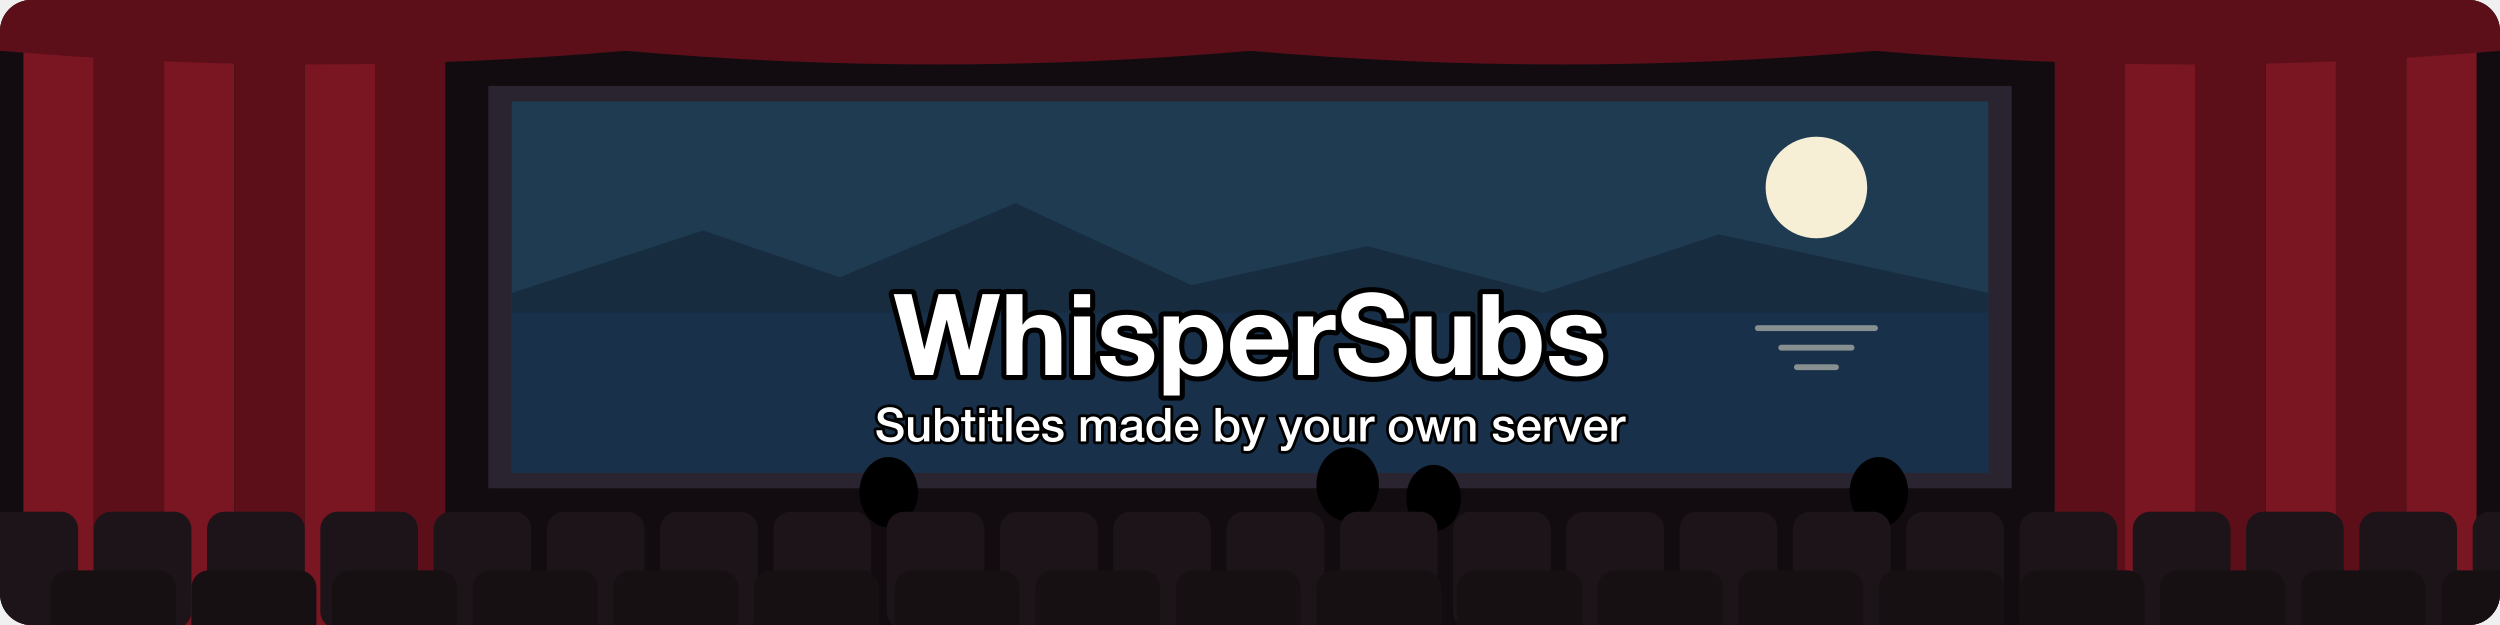
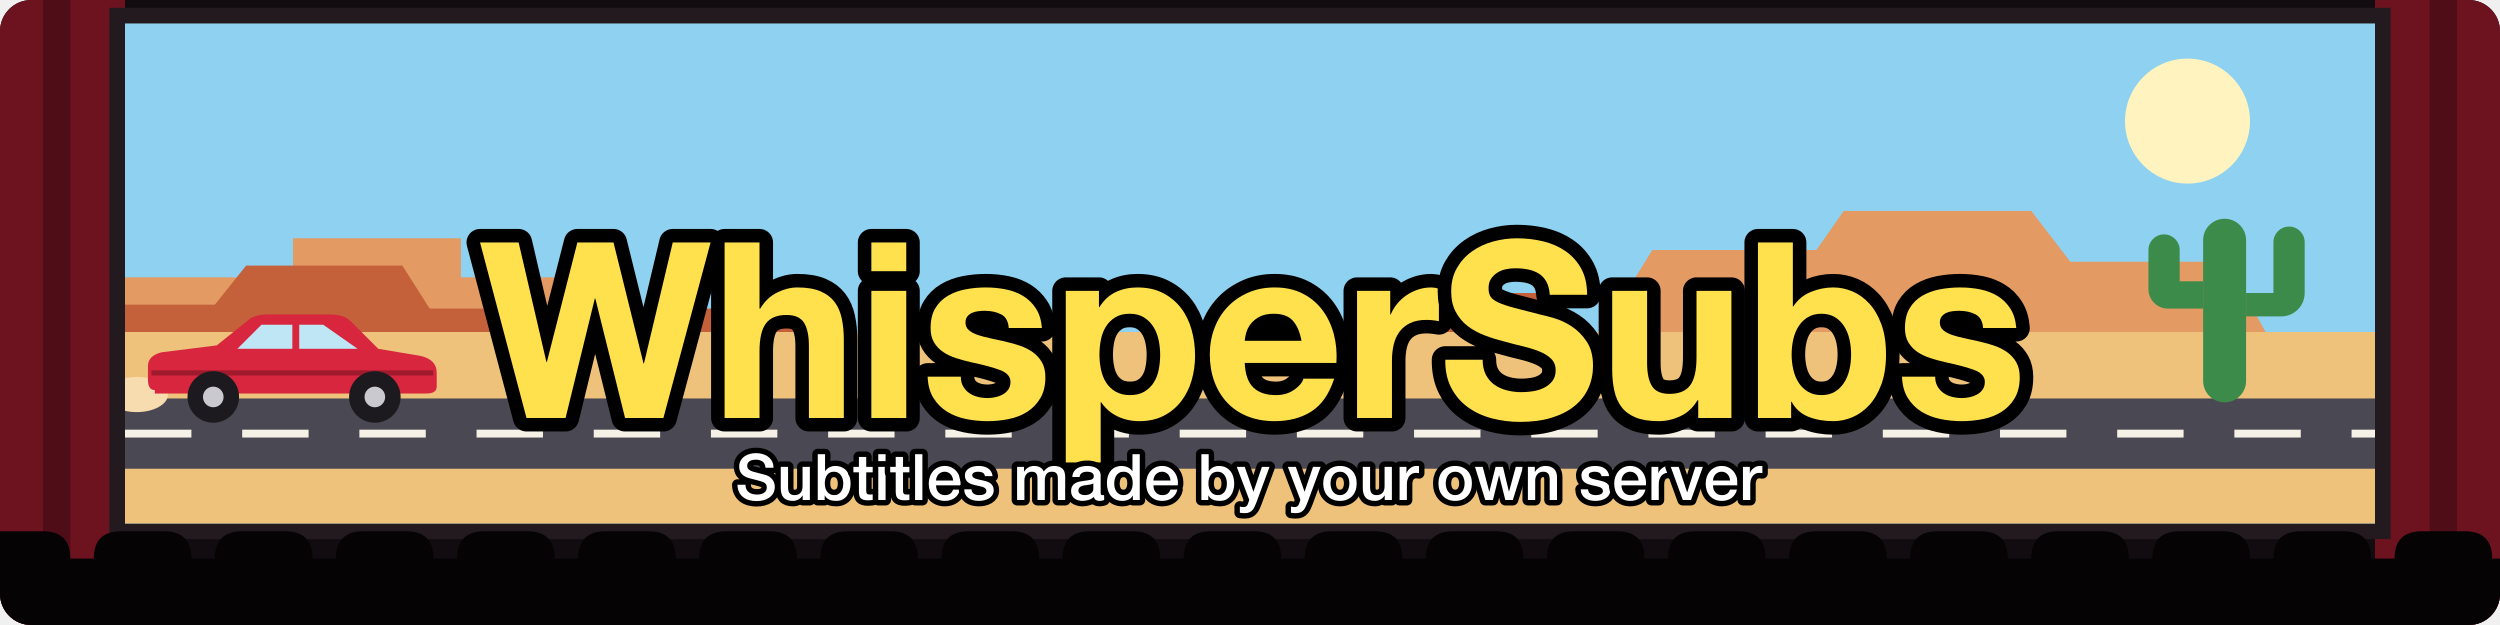
<svg xmlns="http://www.w3.org/2000/svg" viewBox="0 0 1280 320" width="1280" height="320" role="img" aria-label="WhisperSubs: subtitles made by your own server">
  <defs>
+     <path id="h58" d="M176 237H24Q23 171 48.0 123.0Q73 75 115.5 44.0Q158 13 213.5 -1.5Q269 -16 328 -16Q401 -16 456.5 1.0Q512 18 549.5 48.5Q587 79 606.0 121.0Q625 163 625 212Q625 272 599.5 310.5Q574 349 539.0 372.0Q504 395 468.5 405.5Q433 416 413 420Q346 437 304.5 448.0Q263 459 239.5 470.0Q216 481 208.0 494.0Q200 507 200 528Q200 551 210.0 566.0Q220 581 235.5 591.0Q251 601 270.0 605.0Q289 609 308 609Q337 609 361.5 604.0Q386 599 405.0 587.0Q424 575 435.5 554.0Q447 533 449 501H601Q601 563 577.5 606.5Q554 650 514.0 678.0Q474 706 422.5 718.5Q371 731 315 731Q267 731 219.0 718.0Q171 705 133.0 678.0Q95 651 71.5 610.5Q48 570 48 515Q48 466 66.5 431.5Q85 397 115.0 374.0Q145 351 183.0 336.5Q221 322 261 312Q300 301 338.0 292.0Q376 283 406.0 271.0Q436 259 454.5 241.0Q473 223 473 194Q473 167 459.0 149.5Q445 132 424.0 122.0Q403 112 379.0 108.5Q355 105 334 105Q303 105 274.0 112.5Q245 120 223.5 135.5Q202 151 189.0 176.0Q176 201 176 237Z" />
    <path id="h62" d="M749 0 941 714H787L670 222H668L546 714H399L275 228H273L160 714H3L192 0H351L470 486H472L593 0Z" />
+     <path id="h73" d="M433 258Q433 226 426.0 196.0Q419 166 404.0 143.0Q389 120 366.5 106.5Q344 93 312 93Q281 93 258.0 106.5Q235 120 220.0 143.0Q205 166 198.0 196.0Q191 226 191 258Q191 291 198.0 321.0Q205 351 220.0 374.0Q235 397 258.0 410.5Q281 424 312 424Q344 424 366.5 410.5Q389 397 404.0 374.0Q419 351 426.0 321.0Q433 291 433 258ZM54 714V0H189V66H191Q214 23 259.0 5.0Q304 -13 361 -13Q400 -13 438.0 3.0Q476 19 506.5 52.0Q537 85 556.0 136.5Q575 188 575 259Q575 330 556.0 381.5Q537 433 506.5 466.0Q476 499 438.0 515.0Q400 531 361 531Q313 531 268.5 512.5Q224 494 198 454H196V714Z" />
+     <path id="h76" d="M402 314H171Q172 329 177.5 348.0Q183 367 196.5 384.0Q210 401 232.5 412.5Q255 424 289 424Q341 424 366.5 396.0Q392 368 402 314ZM171 224H544Q548 284 534.0 339.0Q520 394 488.5 437.0Q457 480 408.0 505.5Q359 531 293 531Q234 531 185.5 510.0Q137 489 102.0 452.5Q67 416 48.0 366.0Q29 316 29 258Q29 198 47.5 148.0Q66 98 100.0 62.0Q134 26 183.0 6.5Q232 -13 293 -13Q381 -13 443.0 27.0Q505 67 535 160H410Q403 136 372.0 114.5Q341 93 298 93Q238 93 206.0 124.0Q174 155 171 224Z" />
    <path id="h79" d="M54 714V0H196V271Q196 350 222.0 384.5Q248 419 306 419Q357 419 377.0 387.5Q397 356 397 292V0H539V318Q539 366 530.5 405.5Q522 445 501.0 472.5Q480 500 443.5 515.5Q407 531 350 531Q310 531 268.0 510.5Q226 490 199 445H196V714Z" />
    <path id="h80" d="M200 597V714H58V597ZM58 517V0H200V517Z" />
+     <path id="h87" d="M315 93Q281 93 257.0 107.0Q233 121 218.5 143.5Q204 166 197.5 196.0Q191 226 191 257Q191 289 197.0 319.0Q203 349 217.5 372.0Q232 395 255.5 409.5Q279 424 314 424Q348 424 371.5 409.5Q395 395 410.0 371.5Q425 348 431.5 318.0Q438 288 438 257Q438 226 432.0 196.0Q426 166 411.5 143.5Q397 121 373.5 107.0Q350 93 315 93ZM54 517V-181H196V64H198Q224 26 264.5 6.5Q305 -13 353 -13Q410 -13 452.5 9.0Q495 31 523.5 68.0Q552 105 566.0 153.0Q580 201 580 253Q580 308 566.0 358.5Q552 409 523.0 447.0Q494 485 450.0 508.0Q406 531 345 531Q297 531 257.0 512.0Q217 493 191 451H189V517Z" />
+     <path id="h89" d="M54 517V0H196V233Q196 268 203.0 298.0Q210 328 226.5 350.5Q243 373 270.0 386.0Q297 399 336 399Q349 399 363.0 397.5Q377 396 387 394V526Q370 531 356 531Q329 531 304.0 523.0Q279 515 257.0 500.5Q235 486 218.0 465.5Q201 445 191 421H189V517Z" />
    <path id="h90" d="M164 168H29Q31 116 52.5 81.5Q74 47 107.5 26.0Q141 5 184.0 -4.0Q227 -13 272 -13Q316 -13 358.5 -4.5Q401 4 434.0 25.0Q467 46 487.5 80.5Q508 115 508 166Q508 202 494.0 226.5Q480 251 457.0 267.5Q434 284 404.5 294.0Q375 304 344 311Q314 318 285.0 324.0Q256 330 233.5 337.5Q211 345 197.0 357.0Q183 369 183 388Q183 404 191.0 413.5Q199 423 210.5 428.0Q222 433 236.0 434.5Q250 436 262 436Q300 436 328.0 421.5Q356 407 359 366H494Q490 414 469.5 445.5Q449 477 418.0 496.0Q387 515 347.5 523.0Q308 531 266 531Q224 531 184.0 523.5Q144 516 112.0 497.5Q80 479 60.5 447.0Q41 415 41 365Q41 331 55.0 307.5Q69 284 92.0 268.5Q115 253 144.5 243.5Q174 234 205 227Q281 211 323.5 195.0Q366 179 366 147Q366 128 357.0 115.5Q348 103 334.5 95.5Q321 88 304.5 84.5Q288 81 273 81Q252 81 232.5 86.0Q213 91 198.0 101.5Q183 112 173.5 128.5Q164 145 164 168Z" />
-     <path id="h87" d="M315 93Q281 93 257.0 107.0Q233 121 218.5 143.5Q204 166 197.5 196.0Q191 226 191 257Q191 289 197.0 319.0Q203 349 217.5 372.0Q232 395 255.5 409.5Q279 424 314 424Q348 424 371.5 409.5Q395 395 410.0 371.5Q425 348 431.5 318.0Q438 288 438 257Q438 226 432.0 196.0Q426 166 411.5 143.5Q397 121 373.5 107.0Q350 93 315 93ZM54 517V-181H196V64H198Q224 26 264.5 6.5Q305 -13 353 -13Q410 -13 452.5 9.0Q495 31 523.5 68.0Q552 105 566.0 153.0Q580 201 580 253Q580 308 566.0 358.5Q552 409 523.0 447.0Q494 485 450.0 508.0Q406 531 345 531Q297 531 257.0 512.0Q217 493 191 451H189V517Z" />
-     <path id="h76" d="M402 314H171Q172 329 177.5 348.0Q183 367 196.5 384.0Q210 401 232.5 412.5Q255 424 289 424Q341 424 366.5 396.0Q392 368 402 314ZM171 224H544Q548 284 534.0 339.0Q520 394 488.5 437.0Q457 480 408.0 505.5Q359 531 293 531Q234 531 185.5 510.0Q137 489 102.0 452.5Q67 416 48.0 366.0Q29 316 29 258Q29 198 47.5 148.0Q66 98 100.0 62.0Q134 26 183.0 6.5Q232 -13 293 -13Q381 -13 443.0 27.0Q505 67 535 160H410Q403 136 372.0 114.5Q341 93 298 93Q238 93 206.0 124.0Q174 155 171 224Z" />
-     <path id="h89" d="M54 517V0H196V233Q196 268 203.0 298.0Q210 328 226.5 350.5Q243 373 270.0 386.0Q297 399 336 399Q349 399 363.0 397.5Q377 396 387 394V526Q370 531 356 531Q329 531 304.0 523.0Q279 515 257.0 500.5Q235 486 218.0 465.5Q201 445 191 421H189V517Z" />
-     <path id="h58" d="M176 237H24Q23 171 48.0 123.0Q73 75 115.5 44.0Q158 13 213.5 -1.5Q269 -16 328 -16Q401 -16 456.5 1.0Q512 18 549.5 48.5Q587 79 606.0 121.0Q625 163 625 212Q625 272 599.5 310.5Q574 349 539.0 372.0Q504 395 468.5 405.5Q433 416 413 420Q346 437 304.5 448.0Q263 459 239.5 470.0Q216 481 208.0 494.0Q200 507 200 528Q200 551 210.0 566.0Q220 581 235.5 591.0Q251 601 270.0 605.0Q289 609 308 609Q337 609 361.5 604.0Q386 599 405.0 587.0Q424 575 435.5 554.0Q447 533 449 501H601Q601 563 577.5 606.5Q554 650 514.0 678.0Q474 706 422.5 718.5Q371 731 315 731Q267 731 219.0 718.0Q171 705 133.0 678.0Q95 651 71.5 610.5Q48 570 48 515Q48 466 66.5 431.5Q85 397 115.0 374.0Q145 351 183.0 336.5Q221 322 261 312Q300 301 338.0 292.0Q376 283 406.0 271.0Q436 259 454.5 241.0Q473 223 473 194Q473 167 459.0 149.5Q445 132 424.0 122.0Q403 112 379.0 108.5Q355 105 334 105Q303 105 274.0 112.5Q245 120 223.5 135.5Q202 151 189.0 176.0Q176 201 176 237Z" />
    <path id="h92" d="M539 0V517H397V246Q397 167 371.0 132.5Q345 98 287 98Q236 98 216.0 129.5Q196 161 196 225V517H54V199Q54 151 62.5 111.5Q71 72 92.0 44.5Q113 17 149.5 2.0Q186 -13 243 -13Q288 -13 331.0 7.0Q374 27 401 72H404V0Z" />
-     <path id="h73" d="M433 258Q433 226 426.0 196.0Q419 166 404.0 143.0Q389 120 366.5 106.5Q344 93 312 93Q281 93 258.0 106.5Q235 120 220.0 143.0Q205 166 198.0 196.0Q191 226 191 258Q191 291 198.0 321.0Q205 351 220.0 374.0Q235 397 258.0 410.5Q281 424 312 424Q344 424 366.5 410.5Q389 397 404.0 374.0Q419 351 426.0 321.0Q433 291 433 258ZM54 714V0H189V66H191Q214 23 259.0 5.0Q304 -13 361 -13Q400 -13 438.0 3.0Q476 19 506.5 52.0Q537 85 556.0 136.5Q575 188 575 259Q575 330 556.0 381.5Q537 433 506.5 466.0Q476 499 438.0 515.0Q400 531 361 531Q313 531 268.5 512.5Q224 494 198 454H196V714Z" />
    <path id="m54" d="M158 238Q158 197 172.0 168.0Q186 139 211.0 120.5Q236 102 268.5 93.5Q301 85 339 85Q380 85 409.0 94.5Q438 104 456.0 119.0Q474 134 482.0 153.5Q490 173 490 193Q490 234 471.5 253.5Q453 273 431 281Q393 295 342.5 307.5Q292 320 218 340Q172 352 141.5 371.5Q111 391 93.0 415.0Q75 439 67.5 466.0Q60 493 60 521Q60 575 82.5 614.5Q105 654 142.0 680.0Q179 706 226.0 718.5Q273 731 321 731Q377 731 426.5 716.5Q476 702 513.5 673.0Q551 644 573.0 601.5Q595 559 595 503H470Q465 572 423.0 600.5Q381 629 316 629Q294 629 271.0 624.5Q248 620 229.0 609.5Q210 599 197.5 581.0Q185 563 185 536Q185 498 208.5 476.5Q232 455 270 444Q274 443 301.5 435.5Q329 428 363.0 419.0Q397 410 429.5 401.5Q462 393 476 389Q511 378 537.0 359.0Q563 340 580.5 315.5Q598 291 606.5 263.0Q615 235 615 207Q615 147 590.5 104.5Q566 62 526.0 35.0Q486 8 435.0 -4.5Q384 -17 331 -17Q270 -17 216.0 -2.0Q162 13 122.0 44.0Q82 75 58.0 123.5Q34 172 33 238Z" />
-     <path id="m88" d="M514 0H402V72H400Q379 33 337.5 9.5Q296 -14 253 -14Q151 -14 105.5 36.5Q60 87 60 189V517H174V200Q174 132 200.0 104.0Q226 76 273 76Q309 76 333.0 87.0Q357 98 372.0 116.5Q387 135 393.5 161.0Q400 187 400 217V517H514Z" />
+     <path id="m68" d="M493 115Q493 94 498.5 85.0Q504 76 520 76Q525 76 532 76Q539 76 548 78V-1Q542 -3 532.5 -5.5Q523 -8 513.0 -10.0Q503 -12 493.0 -13.0Q483 -14 476 -14Q441 -14 418.0 0.0Q395 14 388 49Q354 16 304.5 1.0Q255 -14 209 -14Q174 -14 142.0 -4.5Q110 5 85.5 23.5Q61 42 46.5 70.5Q32 99 32 137Q32 185 49.5 215.0Q67 245 95.5 262.0Q124 279 159.5 286.5Q195 294 231 298Q262 304 290.0 306.5Q318 309 339.5 315.0Q361 321 373.5 333.5Q386 346 386 371Q386 393 375.5 407.0Q365 421 349.5 428.5Q334 436 315.0 438.5Q296 441 279 441Q231 441 200.0 421.0Q169 401 165 359H51Q54 409 75.0 442.0Q96 475 128.5 495.0Q161 515 202.0 523.0Q243 531 286 531Q324 531 361.0 523.0Q398 515 427.5 497.0Q457 479 475.0 450.5Q493 422 493 381ZM379 259Q353 242 315.0 238.5Q277 235 239 228Q221 225 204.0 219.5Q187 214 174.0 204.5Q161 195 153.5 179.5Q146 164 146 142Q146 123 157.0 110.0Q168 97 183.5 89.5Q199 82 217.5 79.0Q236 76 251 76Q270 76 292.0 81.0Q314 86 333.5 98.0Q353 110 366.0 128.5Q379 147 379 174Z" />
    <path id="m69" d="M63 714H177V450H179Q191 469 208.0 484.0Q225 499 245.5 509.5Q266 520 288.5 525.5Q311 531 333 531Q394 531 439.5 509.5Q485 488 515.0 450.5Q545 413 560.0 363.0Q575 313 575 256Q575 204 561.5 155.0Q548 106 520.5 68.5Q493 31 451.0 8.5Q409 -14 352 -14Q326 -14 299.5 -10.5Q273 -7 249.0 3.0Q225 13 205.5 29.0Q186 45 173 71H171V0H63ZM461 258Q461 293 452.0 326.0Q443 359 425.0 384.5Q407 410 380.0 425.5Q353 441 318 441Q246 441 209.5 391.0Q173 341 173 258Q173 219 182.5 185.5Q192 152 211.0 128.0Q230 104 256.5 90.0Q283 76 318 76Q357 76 384.0 92.0Q411 108 428.5 133.5Q446 159 453.5 191.5Q461 224 461 258Z" />
-     <path id="m87" d="M8 517H94V672H208V517H311V432H208V156Q208 138 209.5 125.0Q211 112 216.5 103.0Q222 94 233.0 89.5Q244 85 263 85Q275 85 287.0 85.5Q299 86 311 89V1Q292 -1 274.0 -3.0Q256 -5 237 -5Q192 -5 164.5 3.5Q137 12 121.5 28.5Q106 45 100.5 70.0Q95 95 94 127V432H8Z" />
+     <path id="m71" d="M547 0H439V70H437Q414 25 370.0 5.5Q326 -14 277 -14Q216 -14 170.5 7.5Q125 29 95.0 66.0Q65 103 50.0 153.5Q35 204 35 262Q35 332 54.0 383.0Q73 434 104.5 467.0Q136 500 176.5 515.5Q217 531 259 531Q283 531 308.0 526.5Q333 522 356.0 512.0Q379 502 398.5 486.5Q418 471 431 450H433V714H547ZM149 253Q149 220 157.5 188.0Q166 156 183.5 131.0Q201 106 228.0 91.0Q255 76 292 76Q330 76 357.5 92.0Q385 108 402.5 134.0Q420 160 428.5 192.5Q437 225 437 259Q437 345 398.5 393.0Q360 441 294 441Q254 441 226.5 424.5Q199 408 181.5 381.5Q164 355 156.5 321.5Q149 288 149 253Z" />
+     <path id="m72" d="M415 304Q413 331 403.5 356.0Q394 381 377.5 399.5Q361 418 337.5 429.5Q314 441 285 441Q255 441 230.5 430.5Q206 420 188.5 401.5Q171 383 160.5 358.0Q150 333 149 304ZM149 229Q149 199 157.5 171.0Q166 143 183.0 122.0Q200 101 226.0 88.5Q252 76 288 76Q338 76 368.5 97.5Q399 119 414 162H522Q513 120 491.0 87.0Q469 54 438.0 31.5Q407 9 368.5 -2.5Q330 -14 288 -14Q227 -14 180.0 6.0Q133 26 100.5 62.0Q68 98 51.5 148.0Q35 198 35 258Q35 313 52.5 362.5Q70 412 102.5 449.5Q135 487 181.0 509.0Q227 531 285 531Q346 531 394.5 505.5Q443 480 475.0 438.0Q507 396 521.5 341.5Q536 287 529 229Z" />
    <path id="m76" d="M63 714H177V606H63ZM63 517H177V0H63Z" />
    <path id="m79" d="M63 714H177V0H63Z" />
-     <path id="m72" d="M415 304Q413 331 403.5 356.0Q394 381 377.5 399.5Q361 418 337.5 429.5Q314 441 285 441Q255 441 230.5 430.5Q206 420 188.5 401.5Q171 383 160.5 358.0Q150 333 149 304ZM149 229Q149 199 157.5 171.0Q166 143 183.0 122.0Q200 101 226.0 88.5Q252 76 288 76Q338 76 368.5 97.5Q399 119 414 162H522Q513 120 491.0 87.0Q469 54 438.0 31.5Q407 9 368.5 -2.5Q330 -14 288 -14Q227 -14 180.0 6.0Q133 26 100.5 62.0Q68 98 51.5 148.0Q35 198 35 258Q35 313 52.5 362.5Q70 412 102.5 449.5Q135 487 181.0 509.0Q227 531 285 531Q346 531 394.5 505.5Q443 480 475.0 438.0Q507 396 521.5 341.5Q536 287 529 229Z" />
-     <path id="m86" d="M146 166Q151 116 184.0 96.0Q217 76 263 76Q279 76 299.5 78.5Q320 81 338.0 88.0Q356 95 367.5 108.5Q379 122 378.0 144.0Q377 166 362.0 180.0Q347 194 323.5 202.5Q300 211 270.0 217.0Q240 223 209 230Q177 237 147.5 247.0Q118 257 94.5 274.0Q71 291 57.0 317.5Q43 344 43 383Q43 425 63.5 453.5Q84 482 115.5 499.5Q147 517 185.5 524.0Q224 531 259 531Q299 531 335.5 522.5Q372 514 401.5 495.0Q431 476 450.5 445.5Q470 415 475 372H356Q348 413 318.5 427.0Q289 441 251 441Q239 441 222.5 439.0Q206 437 191.5 431.5Q177 426 167.0 415.5Q157 405 157 388Q157 367 171.5 354.0Q186 341 209.5 332.5Q233 324 263.0 318.0Q293 312 325 305Q356 298 386.0 288.0Q416 278 439.5 261.0Q463 244 477.5 218.0Q492 192 492 154Q492 108 471.0 76.0Q450 44 416.5 24.0Q383 4 342.0 -5.0Q301 -14 261 -14Q212 -14 170.5 -3.0Q129 8 98.5 30.5Q68 53 50.5 86.5Q33 120 32 166Z" />
    <path id="m80" d="M60 517H168V445H171Q184 464 199.0 480.0Q214 496 232.5 507.0Q251 518 275.0 524.5Q299 531 330 531Q377 531 417.5 510.0Q458 489 475 445Q504 485 542.0 508.0Q580 531 637 531Q719 531 764.5 491.0Q810 451 810 357V0H696V302Q696 333 694.0 358.5Q692 384 682.5 402.5Q673 421 654.0 431.0Q635 441 602 441Q544 441 518.0 405.0Q492 369 492 303V0H378V332Q378 386 358.5 413.5Q339 441 287 441Q265 441 244.5 432.0Q224 423 208.5 406.0Q193 389 183.5 364.0Q174 339 174 307V0H60Z" />
-     <path id="m68" d="M493 115Q493 94 498.5 85.0Q504 76 520 76Q525 76 532 76Q539 76 548 78V-1Q542 -3 532.5 -5.5Q523 -8 513.0 -10.0Q503 -12 493.0 -13.0Q483 -14 476 -14Q441 -14 418.0 0.0Q395 14 388 49Q354 16 304.5 1.0Q255 -14 209 -14Q174 -14 142.0 -4.5Q110 5 85.5 23.5Q61 42 46.5 70.5Q32 99 32 137Q32 185 49.5 215.0Q67 245 95.5 262.0Q124 279 159.5 286.5Q195 294 231 298Q262 304 290.0 306.5Q318 309 339.5 315.0Q361 321 373.5 333.5Q386 346 386 371Q386 393 375.5 407.0Q365 421 349.5 428.5Q334 436 315.0 438.5Q296 441 279 441Q231 441 200.0 421.0Q169 401 165 359H51Q54 409 75.0 442.0Q96 475 128.5 495.0Q161 515 202.0 523.0Q243 531 286 531Q324 531 361.0 523.0Q398 515 427.5 497.0Q457 479 475.0 450.5Q493 422 493 381ZM379 259Q353 242 315.0 238.5Q277 235 239 228Q221 225 204.0 219.5Q187 214 174.0 204.5Q161 195 153.5 179.5Q146 164 146 142Q146 123 157.0 110.0Q168 97 183.5 89.5Q199 82 217.5 79.0Q236 76 251 76Q270 76 292.0 81.0Q314 86 333.5 98.0Q353 110 366.0 128.5Q379 147 379 174Z" />
-     <path id="m71" d="M547 0H439V70H437Q414 25 370.0 5.5Q326 -14 277 -14Q216 -14 170.5 7.5Q125 29 95.0 66.0Q65 103 50.0 153.5Q35 204 35 262Q35 332 54.0 383.0Q73 434 104.5 467.0Q136 500 176.5 515.5Q217 531 259 531Q283 531 308.0 526.5Q333 522 356.0 512.0Q379 502 398.5 486.5Q418 471 431 450H433V714H547ZM149 253Q149 220 157.5 188.0Q166 156 183.5 131.0Q201 106 228.0 91.0Q255 76 292 76Q330 76 357.5 92.0Q385 108 402.5 134.0Q420 160 428.5 192.5Q437 225 437 259Q437 345 398.5 393.0Q360 441 294 441Q254 441 226.5 424.5Q199 408 181.5 381.5Q164 355 156.5 321.5Q149 288 149 253Z" />
-     <path id="m92" d="M3 517H128L263 131H265L396 517H515L314 -28Q300 -63 286.5 -95.0Q273 -127 253.5 -151.5Q234 -176 205.0 -190.5Q176 -205 131 -205Q91 -205 52 -199V-103Q66 -105 79.0 -107.5Q92 -110 106 -110Q126 -110 139.0 -105.0Q152 -100 160.5 -90.5Q169 -81 175.0 -68.0Q181 -55 186 -38L199 2Z" />
+     <path id="m81" d="M60 517H168V441L170 439Q196 482 238.0 506.5Q280 531 331 531Q416 531 465.0 487.0Q514 443 514 355V0H400V325Q398 386 374.0 413.5Q350 441 299 441Q270 441 247.0 430.5Q224 420 208.0 401.5Q192 383 183.0 358.0Q174 333 174 305V0H60Z" />
    <path id="m82" d="M297 -14Q235 -14 186.5 6.5Q138 27 104.5 63.0Q71 99 53.5 149.0Q36 199 36 259Q36 318 53.5 368.0Q71 418 104.5 454.0Q138 490 186.5 510.5Q235 531 297 531Q359 531 407.5 510.5Q456 490 489.5 454.0Q523 418 540.5 368.0Q558 318 558 259Q558 199 540.5 149.0Q523 99 489.5 63.0Q456 27 407.5 6.5Q359 -14 297 -14ZM297 76Q335 76 363.0 92.0Q391 108 409.0 134.0Q427 160 435.5 192.5Q444 225 444 259Q444 292 435.5 325.0Q427 358 409.0 383.5Q391 409 363.0 425.0Q335 441 297 441Q259 441 231.0 425.0Q203 409 185.0 383.5Q167 358 158.5 325.0Q150 292 150 259Q150 225 158.5 192.5Q167 160 185.0 134.0Q203 108 231.0 92.0Q259 76 297 76Z" />
    <path id="m85" d="M60 517H167V417H169Q174 438 188.5 458.0Q203 478 223.5 494.5Q244 511 269.0 521.0Q294 531 320 531Q340 531 347.5 530.0Q355 529 363 528V418Q351 420 338.5 421.5Q326 423 314 423Q285 423 259.5 411.5Q234 400 215.0 377.5Q196 355 185.0 322.0Q174 289 174 246V0H60Z" />
+     <path id="m86" d="M146 166Q151 116 184.0 96.0Q217 76 263 76Q279 76 299.5 78.5Q320 81 338.0 88.0Q356 95 367.5 108.5Q379 122 378.0 144.0Q377 166 362.0 180.0Q347 194 323.5 202.5Q300 211 270.0 217.0Q240 223 209 230Q177 237 147.5 247.0Q118 257 94.5 274.0Q71 291 57.0 317.5Q43 344 43 383Q43 425 63.5 453.5Q84 482 115.5 499.5Q147 517 185.5 524.0Q224 531 259 531Q299 531 335.5 522.5Q372 514 401.5 495.0Q431 476 450.5 445.5Q470 415 475 372H356Q348 413 318.5 427.0Q289 441 251 441Q239 441 222.5 439.0Q206 437 191.5 431.5Q177 426 167.0 415.5Q157 405 157 388Q157 367 171.5 354.0Q186 341 209.5 332.5Q233 324 263.0 318.0Q293 312 325 305Q356 298 386.0 288.0Q416 278 439.5 261.0Q463 244 477.5 218.0Q492 192 492 154Q492 108 471.0 76.0Q450 44 416.5 24.0Q383 4 342.0 -5.0Q301 -14 261 -14Q212 -14 170.5 -3.0Q129 8 98.5 30.5Q68 53 50.5 86.5Q33 120 32 166Z" />
+     <path id="m87" d="M8 517H94V672H208V517H311V432H208V156Q208 138 209.5 125.0Q211 112 216.5 103.0Q222 94 233.0 89.5Q244 85 263 85Q275 85 287.0 85.5Q299 86 311 89V1Q292 -1 274.0 -3.0Q256 -5 237 -5Q192 -5 164.5 3.5Q137 12 121.5 28.5Q106 45 100.5 70.0Q95 95 94 127V432H8Z" />
+     <path id="m88" d="M514 0H402V72H400Q379 33 337.5 9.5Q296 -14 253 -14Q151 -14 105.5 36.5Q60 87 60 189V517H174V200Q174 132 200.0 104.0Q226 76 273 76Q309 76 333.0 87.0Q357 98 372.0 116.5Q387 135 393.5 161.0Q400 187 400 217V517H514Z" />
+     <path id="m89" d="M9 517H133L264 120H266L392 517H510L325 0H197Z" />
    <path id="m90" d="M13 517H134L235 131H237L334 517H449L542 131H544L649 517H765L603 0H486L390 384H388L293 0H173Z" />
-     <path id="m81" d="M60 517H168V441L170 439Q196 482 238.0 506.5Q280 531 331 531Q416 531 465.0 487.0Q514 443 514 355V0H400V325Q398 386 374.0 413.5Q350 441 299 441Q270 441 247.0 430.5Q224 420 208.0 401.5Q192 383 183.0 358.0Q174 333 174 305V0H60Z" />
-     <path id="m89" d="M9 517H133L264 120H266L392 517H510L325 0H197Z" />
+     <path id="m92" d="M3 517H128L263 131H265L396 517H515L314 -28Q300 -63 286.5 -95.0Q273 -127 253.5 -151.5Q234 -176 205.0 -190.5Q176 -205 131 -205Q91 -205 52 -199V-103Q66 -105 79.0 -107.5Q92 -110 106 -110Q126 -110 139.0 -105.0Q152 -100 160.5 -90.5Q169 -81 175.0 -68.0Q181 -55 186 -38L199 2Z" />
  </defs>
  <clipPath id="bn">
    <rect width="1280" height="320" rx="16" />
  </clipPath>
+   <clipPath id="scr">
+     <rect x="64" y="12" width="1152" height="256" />
+   </clipPath>
  <g clip-path="url(#bn)">
    <rect width="1280" height="320" fill="#120c10" />
-     <rect x="12" y="0" width="36" height="320" fill="#7a1522" />
-     <rect x="48" y="0" width="36" height="320" fill="#5c0f19" />
-     <rect x="84" y="0" width="36" height="320" fill="#7a1522" />
-     <rect x="120" y="0" width="36" height="320" fill="#5c0f19" />
-     <rect x="156" y="0" width="36" height="320" fill="#7a1522" />
-     <rect x="192" y="0" width="36" height="320" fill="#5c0f19" />
-     <rect x="1232" y="0" width="36" height="320" fill="#7a1522" />
-     <rect x="1196" y="0" width="36" height="320" fill="#5c0f19" />
-     <rect x="1160" y="0" width="36" height="320" fill="#7a1522" />
-     <rect x="1124" y="0" width="36" height="320" fill="#5c0f19" />
-     <rect x="1088" y="0" width="36" height="320" fill="#7a1522" />
-     <rect x="1052" y="0" width="36" height="320" fill="#5c0f19" />
-     <rect x="0" y="0" width="1280" height="26" fill="#5c0f19" />
-     <path d="M0 26 Q160 40 320 26 Q480 40 640 26 Q800 40 960 26 Q1120 40 1280 26 V20 H0Z" fill="#5c0f19" />
-     <rect x="250" y="44" width="780" height="206" fill="#2a2330" />
-     <clipPath id="scr">
-       <rect x="262" y="52" width="756" height="190" />
-     </clipPath>
+     <path d="M0 0h64v320H0ZM1216 0h64v320h-64Z" fill="#6d1320" />
+     <path d="M22 0h14v320H22ZM1244 0h14v320h-14Z" fill="#4f0d17" />
+     <rect x="56" y="4" width="1168" height="272" fill="#231a20" />
    <g clip-path="url(#scr)">
-       <rect x="262" y="52" width="756" height="190" fill="#1f3b52" />
-       <circle cx="930" cy="96" r="26" fill="#f6efd6" />
-       <path d="M262 150 L360 118 L430 142 L520 104 L610 146 L700 126 L790 150 L880 120 L1018 150 V242 H262Z" fill="#172c3e" />
-       <rect x="262" y="160" width="756" height="82" fill="#18304a" />
-       <g stroke="#f6efd6" stroke-opacity=".5" stroke-width="3" stroke-linecap="round">
-         <line x1="900" y1="168" x2="960" y2="168" />
-         <line x1="912" y1="178" x2="948" y2="178" />
-         <line x1="920" y1="188" x2="940" y2="188" />
+       <rect x="64" y="12" width="1152" height="256" fill="#8ed1f0" />
+       <circle cx="1120" cy="62" r="32" fill="#fff4bf" />
+       <path d="M64 170V142H150V122H236V142H300L320 170ZM820 170L846 128H930L944 108H1040L1060 134H1140L1160 170Z" fill="#e39a63" />
+       <path d="M64 170V156H110L126 136H206L220 158H420L436 170ZM700 170L716 150H790L806 170Z" fill="#c4603a" />
+       <rect x="64" y="170" width="1152" height="98" fill="#efc27c" />
+       <rect x="64" y="204" width="1152" height="36" fill="#4a4852" />
+       <path d="M64 222H1216" stroke="#f6f1e6" stroke-width="4" stroke-dasharray="34 26" />
+       <g fill="#3d8b4a">
+         <rect x="1128" y="112" width="22" height="94" rx="11" />
+         <path d="M1128 158H1110a10 10 0 0 1 -10 -10V128a8 8 0 0 1 16 0V144h12ZM1150 150H1164V124a8 8 0 0 1 16 0V150a12 12 0 0 1 -12 12H1150Z" />
      </g>
-       <g transform="translate(457.4 192.0) scale(0.058 -0.058)" fill="#FFFFFF" stroke="#000" stroke-width="90" paint-order="stroke" stroke-linejoin="round">
+       <ellipse cx="70" cy="202" rx="16" ry="9" fill="#f6dcae" />
+       <g transform="translate(74 161) scale(.88)">
+         <path d="M6 44Q2 44 2 38V30Q2 24 10 22L42 18L62 2Q66 0 72 0H108Q116 0 120 4L136 20L160 24Q170 26 170 34V42Q170 46 164 46H6Z" fill="#d7263d" />
+         <path d="M68 6H104L124 20H54Z" fill="#bfe6f5" />
+         <rect x="86" y="5" width="4" height="16" fill="#d7263d" />
+         <path d="M4 34H168" stroke="#9e1a2c" stroke-width="3" />
+         <circle cx="40" cy="48" r="15" fill="#1c1a1e" />
+         <circle cx="40" cy="48" r="6" fill="#c9c9cf" />
+         <circle cx="134" cy="48" r="15" fill="#1c1a1e" />
+         <circle cx="134" cy="48" r="6" fill="#c9c9cf" />
+       </g>
+       <g transform="translate(245.4 214.0) scale(0.12585 -0.12585)" fill="#FFE14D" stroke="#000" stroke-width="110" paint-order="stroke" stroke-linejoin="round">
        <use href="#h62" x="0" />
        <use href="#h79" x="944" />
        <use href="#h80" x="1537" />
        <use href="#h90" x="1795" />
        <use href="#h87" x="2332" />
        <use href="#h76" x="2943" />
        <use href="#h89" x="3517" />
        <use href="#h58" x="3906" />
        <use href="#h92" x="4555" />
        <use href="#h73" x="5148" />
        <use href="#h90" x="5759" />
      </g>
-       <g transform="translate(447.9 226.0) scale(0.024 -0.024)" fill="#FFFFFF" stroke="#000" stroke-width="120" paint-order="stroke" stroke-linejoin="round">
+       <g transform="translate(376.5 256.0) scale(0.03283 -0.03283)" fill="#FFFFFF" stroke="#000" stroke-width="170" paint-order="stroke" stroke-linejoin="round">
        <use href="#m54" x="0" />
        <use href="#m88" x="648" />
        <use href="#m69" x="1222" />
        <use href="#m87" x="1833" />
        <use href="#m76" x="2166" />
        <use href="#m87" x="2407" />
        <use href="#m79" x="2740" />
        <use href="#m72" x="2981" />
        <use href="#m86" x="3537" />
        <use href="#m80" x="4334" />
        <use href="#m68" x="5204" />
        <use href="#m71" x="5760" />
        <use href="#m72" x="6371" />
        <use href="#m69" x="7205" />
        <use href="#m92" x="7816" />
        <use href="#m92" x="8613" />
        <use href="#m82" x="9132" />
        <use href="#m88" x="9725" />
        <use href="#m85" x="10299" />
        <use href="#m82" x="10929" />
        <use href="#m90" x="11522" />
        <use href="#m81" x="12300" />
        <use href="#m86" x="13152" />
        <use href="#m72" x="13671" />
        <use href="#m85" x="14227" />
        <use href="#m89" x="14579" />
        <use href="#m72" x="15098" />
        <use href="#m85" x="15654" />
      </g>
    </g>
-     <g fill="#000">
-       <ellipse cx="455" cy="252" rx="15" ry="18" />
-       <ellipse cx="690" cy="248" rx="16" ry="19" />
-       <ellipse cx="734" cy="255" rx="14" ry="17" />
-       <ellipse cx="962" cy="252" rx="15" ry="18" />
-     </g>
-     <g fill="#1c1418">
-       <rect x="-10" y="262" width="50" height="60" rx="9" />
-       <rect x="48" y="262" width="50" height="60" rx="9" />
-       <rect x="106" y="262" width="50" height="60" rx="9" />
-       <rect x="164" y="262" width="50" height="60" rx="9" />
-       <rect x="222" y="262" width="50" height="60" rx="9" />
-       <rect x="280" y="262" width="50" height="60" rx="9" />
-       <rect x="338" y="262" width="50" height="60" rx="9" />
-       <rect x="396" y="262" width="50" height="60" rx="9" />
-       <rect x="454" y="262" width="50" height="60" rx="9" />
-       <rect x="512" y="262" width="50" height="60" rx="9" />
-       <rect x="570" y="262" width="50" height="60" rx="9" />
-       <rect x="628" y="262" width="50" height="60" rx="9" />
-       <rect x="686" y="262" width="50" height="60" rx="9" />
-       <rect x="744" y="262" width="50" height="60" rx="9" />
-       <rect x="802" y="262" width="50" height="60" rx="9" />
-       <rect x="860" y="262" width="50" height="60" rx="9" />
-       <rect x="918" y="262" width="50" height="60" rx="9" />
-       <rect x="976" y="262" width="50" height="60" rx="9" />
-       <rect x="1034" y="262" width="50" height="60" rx="9" />
-       <rect x="1092" y="262" width="50" height="60" rx="9" />
-       <rect x="1150" y="262" width="50" height="60" rx="9" />
-       <rect x="1208" y="262" width="50" height="60" rx="9" />
-       <rect x="1266" y="262" width="50" height="60" rx="9" />
-     </g>
-     <g fill="#161013">
-       <rect x="26" y="292" width="64" height="60" rx="9" />
-       <rect x="98" y="292" width="64" height="60" rx="9" />
-       <rect x="170" y="292" width="64" height="60" rx="9" />
-       <rect x="242" y="292" width="64" height="60" rx="9" />
-       <rect x="314" y="292" width="64" height="60" rx="9" />
-       <rect x="386" y="292" width="64" height="60" rx="9" />
-       <rect x="458" y="292" width="64" height="60" rx="9" />
-       <rect x="530" y="292" width="64" height="60" rx="9" />
-       <rect x="602" y="292" width="64" height="60" rx="9" />
-       <rect x="674" y="292" width="64" height="60" rx="9" />
-       <rect x="746" y="292" width="64" height="60" rx="9" />
-       <rect x="818" y="292" width="64" height="60" rx="9" />
-       <rect x="890" y="292" width="64" height="60" rx="9" />
-       <rect x="962" y="292" width="64" height="60" rx="9" />
-       <rect x="1034" y="292" width="64" height="60" rx="9" />
-       <rect x="1106" y="292" width="64" height="60" rx="9" />
-       <rect x="1178" y="292" width="64" height="60" rx="9" />
-       <rect x="1250" y="292" width="64" height="60" rx="9" />
-     </g>
+     <path d="M0 320V286H-14Q-14 272 0 272H22Q36 272 36 286H48Q48 272 62 272H84Q98 272 98 286H110Q110 272 124 272H146Q160 272 160 286H172Q172 272 186 272H208Q222 272 222 286H234Q234 272 248 272H270Q284 272 284 286H296Q296 272 310 272H332Q346 272 346 286H358Q358 272 372 272H394Q408 272 408 286H420Q420 272 434 272H456Q470 272 470 286H482Q482 272 496 272H518Q532 272 532 286H544Q544 272 558 272H580Q594 272 594 286H606Q606 272 620 272H642Q656 272 656 286H668Q668 272 682 272H704Q718 272 718 286H730Q730 272 744 272H766Q780 272 780 286H792Q792 272 806 272H828Q842 272 842 286H854Q854 272 868 272H890Q904 272 904 286H916Q916 272 930 272H952Q966 272 966 286H978Q978 272 992 272H1014Q1028 272 1028 286H1040Q1040 272 1054 272H1076Q1090 272 1090 286H1102Q1102 272 1116 272H1138Q1152 272 1152 286H1164Q1164 272 1178 272H1200Q1214 272 1214 286H1226Q1226 272 1240 272H1262Q1276 272 1276 286H1288Q1288 272 1302 272H1324Q1338 272 1338 286H1280V320Z" fill="#050304" />
  </g>
</svg>
